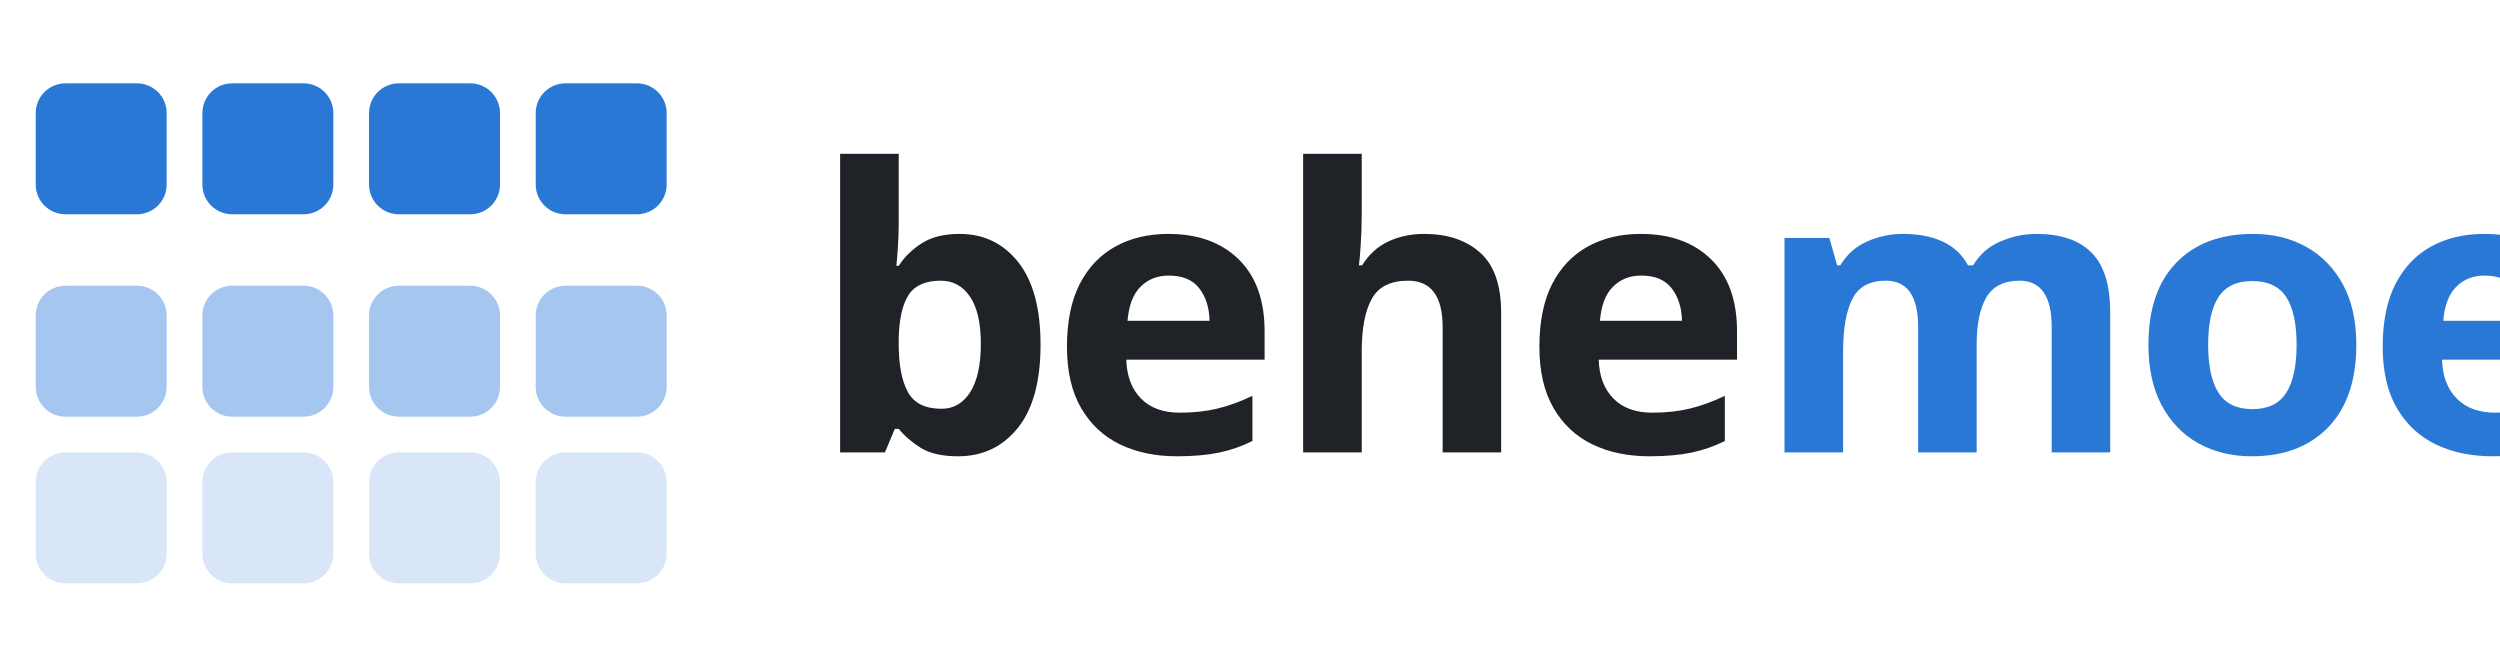
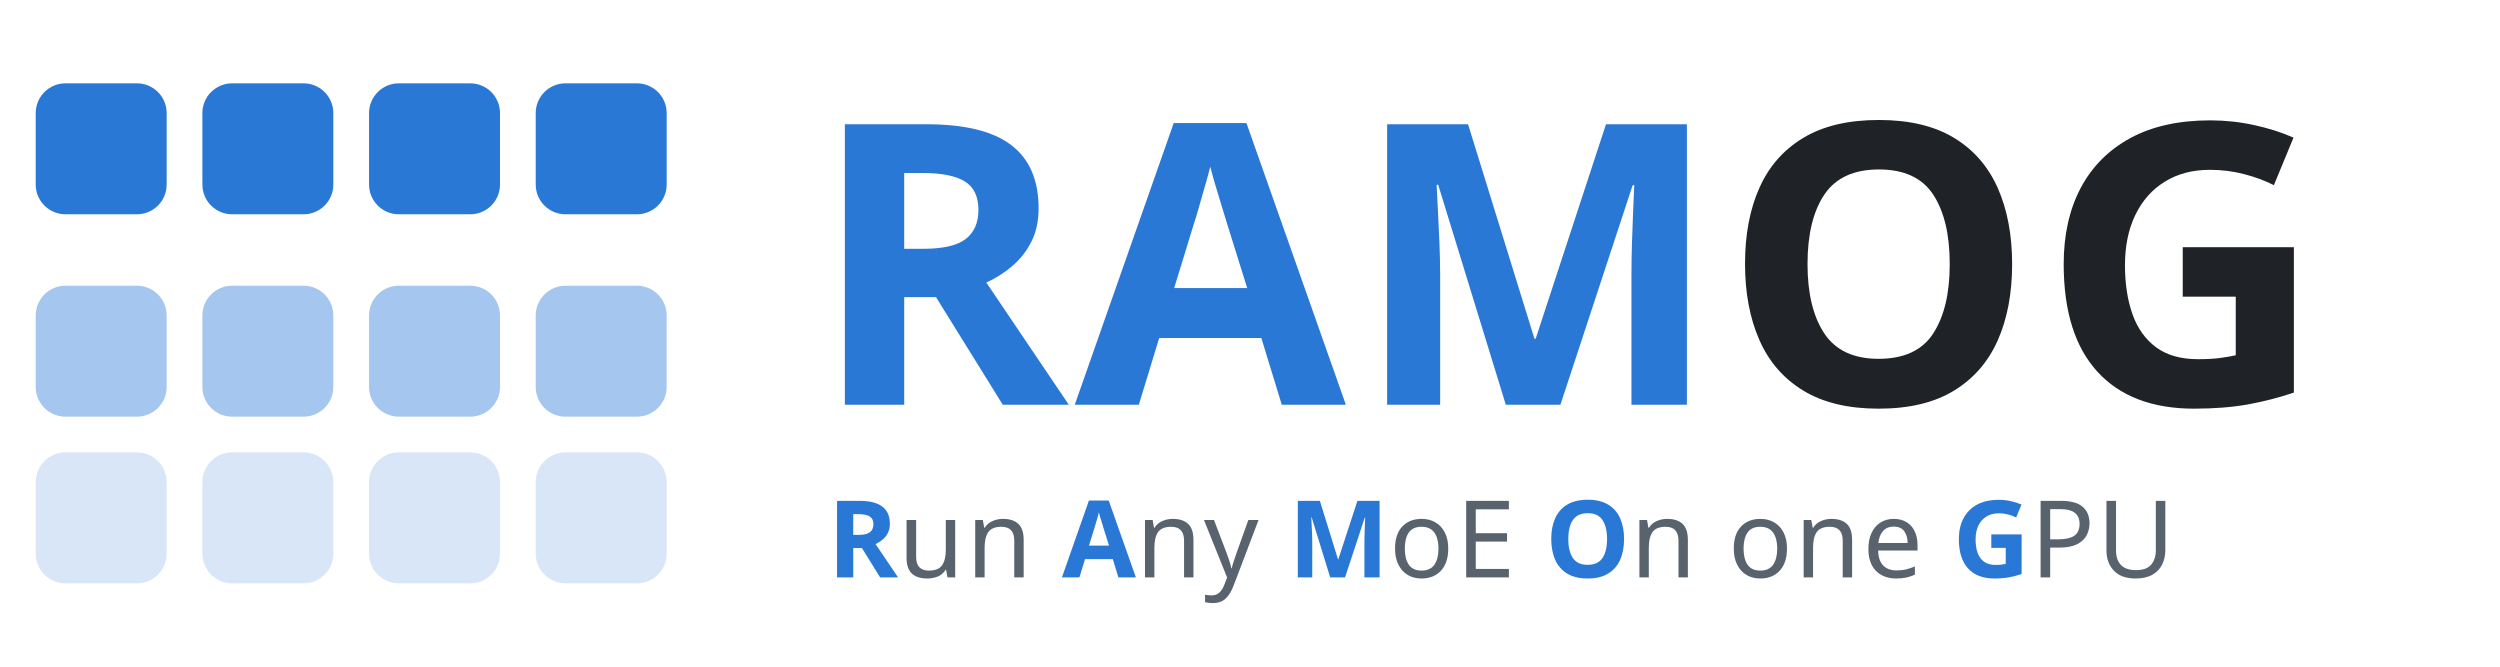
<svg xmlns="http://www.w3.org/2000/svg" width="420" height="112" viewBox="0 0 420 112" role="img" aria-labelledby="t">
  <rect x="6" y="14" width="22" height="22" rx="5" fill="#2a78d6" fill-opacity="1.0" />
  <rect x="34" y="14" width="22" height="22" rx="5" fill="#2a78d6" fill-opacity="1.0" />
  <rect x="62" y="14" width="22" height="22" rx="5" fill="#2a78d6" fill-opacity="1.0" />
  <rect x="90" y="14" width="22" height="22" rx="5" fill="#2a78d6" fill-opacity="1.0" />
  <rect x="6" y="48" width="22" height="22" rx="5" fill="#2a78d6" fill-opacity="0.42" />
  <rect x="34" y="48" width="22" height="22" rx="5" fill="#2a78d6" fill-opacity="0.42" />
  <rect x="62" y="48" width="22" height="22" rx="5" fill="#2a78d6" fill-opacity="0.42" />
  <rect x="90" y="48" width="22" height="22" rx="5" fill="#2a78d6" fill-opacity="0.42" />
  <rect x="6" y="76" width="22" height="22" rx="5" fill="#2a78d6" fill-opacity="0.18" />
  <rect x="34" y="76" width="22" height="22" rx="5" fill="#2a78d6" fill-opacity="0.18" />
  <rect x="62" y="76" width="22" height="22" rx="5" fill="#2a78d6" fill-opacity="0.18" />
  <rect x="90" y="76" width="22" height="22" rx="5" fill="#2a78d6" fill-opacity="0.18" />
-   <text x="136" y="76" font-family="system-ui, -apple-system, BlinkMacSystemFont, 'Segoe UI', 'Noto Sans', Helvetica, Arial, sans-serif" font-size="66" font-weight="700" letter-spacing="-1.5" fill="#1f2328">behe<tspan fill="#2a78d6">moe</tspan>
+   <text x="136" y="68" font-family="system-ui, -apple-system, BlinkMacSystemFont, 'Segoe UI', 'Noto Sans', Helvetica, Arial, sans-serif" font-size="66" font-weight="700" letter-spacing="1" fill="#2a78d6">RAM<tspan fill="#1f2328">OG</tspan>
  </text>
+   <text x="139" y="97" font-family="system-ui, -apple-system, BlinkMacSystemFont, 'Segoe UI', 'Noto Sans', Helvetica, Arial, sans-serif" font-size="18" font-weight="500" letter-spacing="0.3" fill="#59636e">
+     <tspan fill="#2a78d6" font-weight="800">R</tspan>un <tspan fill="#2a78d6" font-weight="800">A</tspan>ny <tspan fill="#2a78d6" font-weight="800">M</tspan>oE <tspan fill="#2a78d6" font-weight="800">O</tspan>n one <tspan fill="#2a78d6" font-weight="800">G</tspan>PU</text>
</svg>
